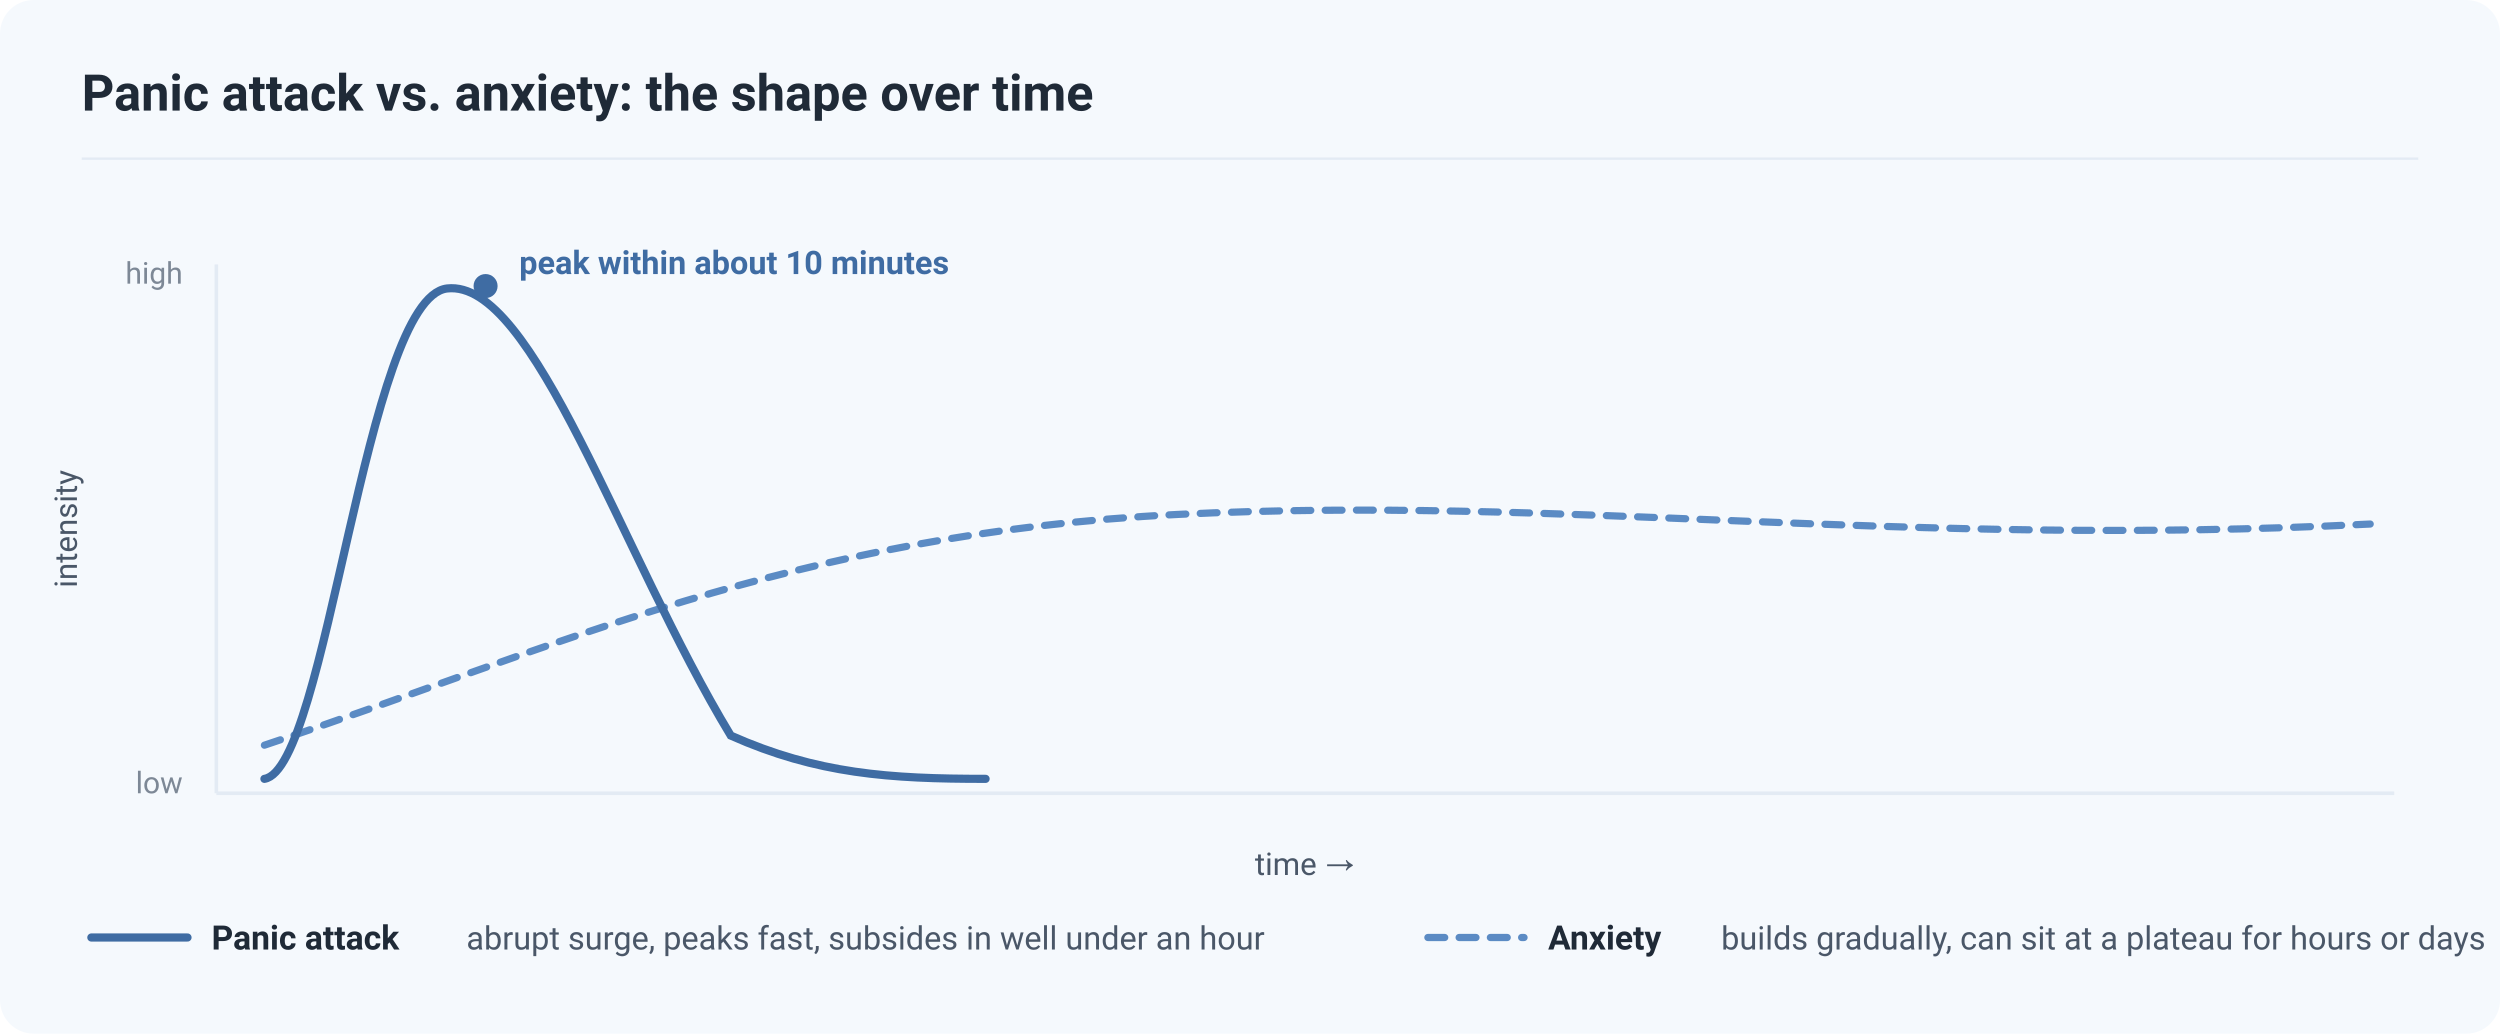
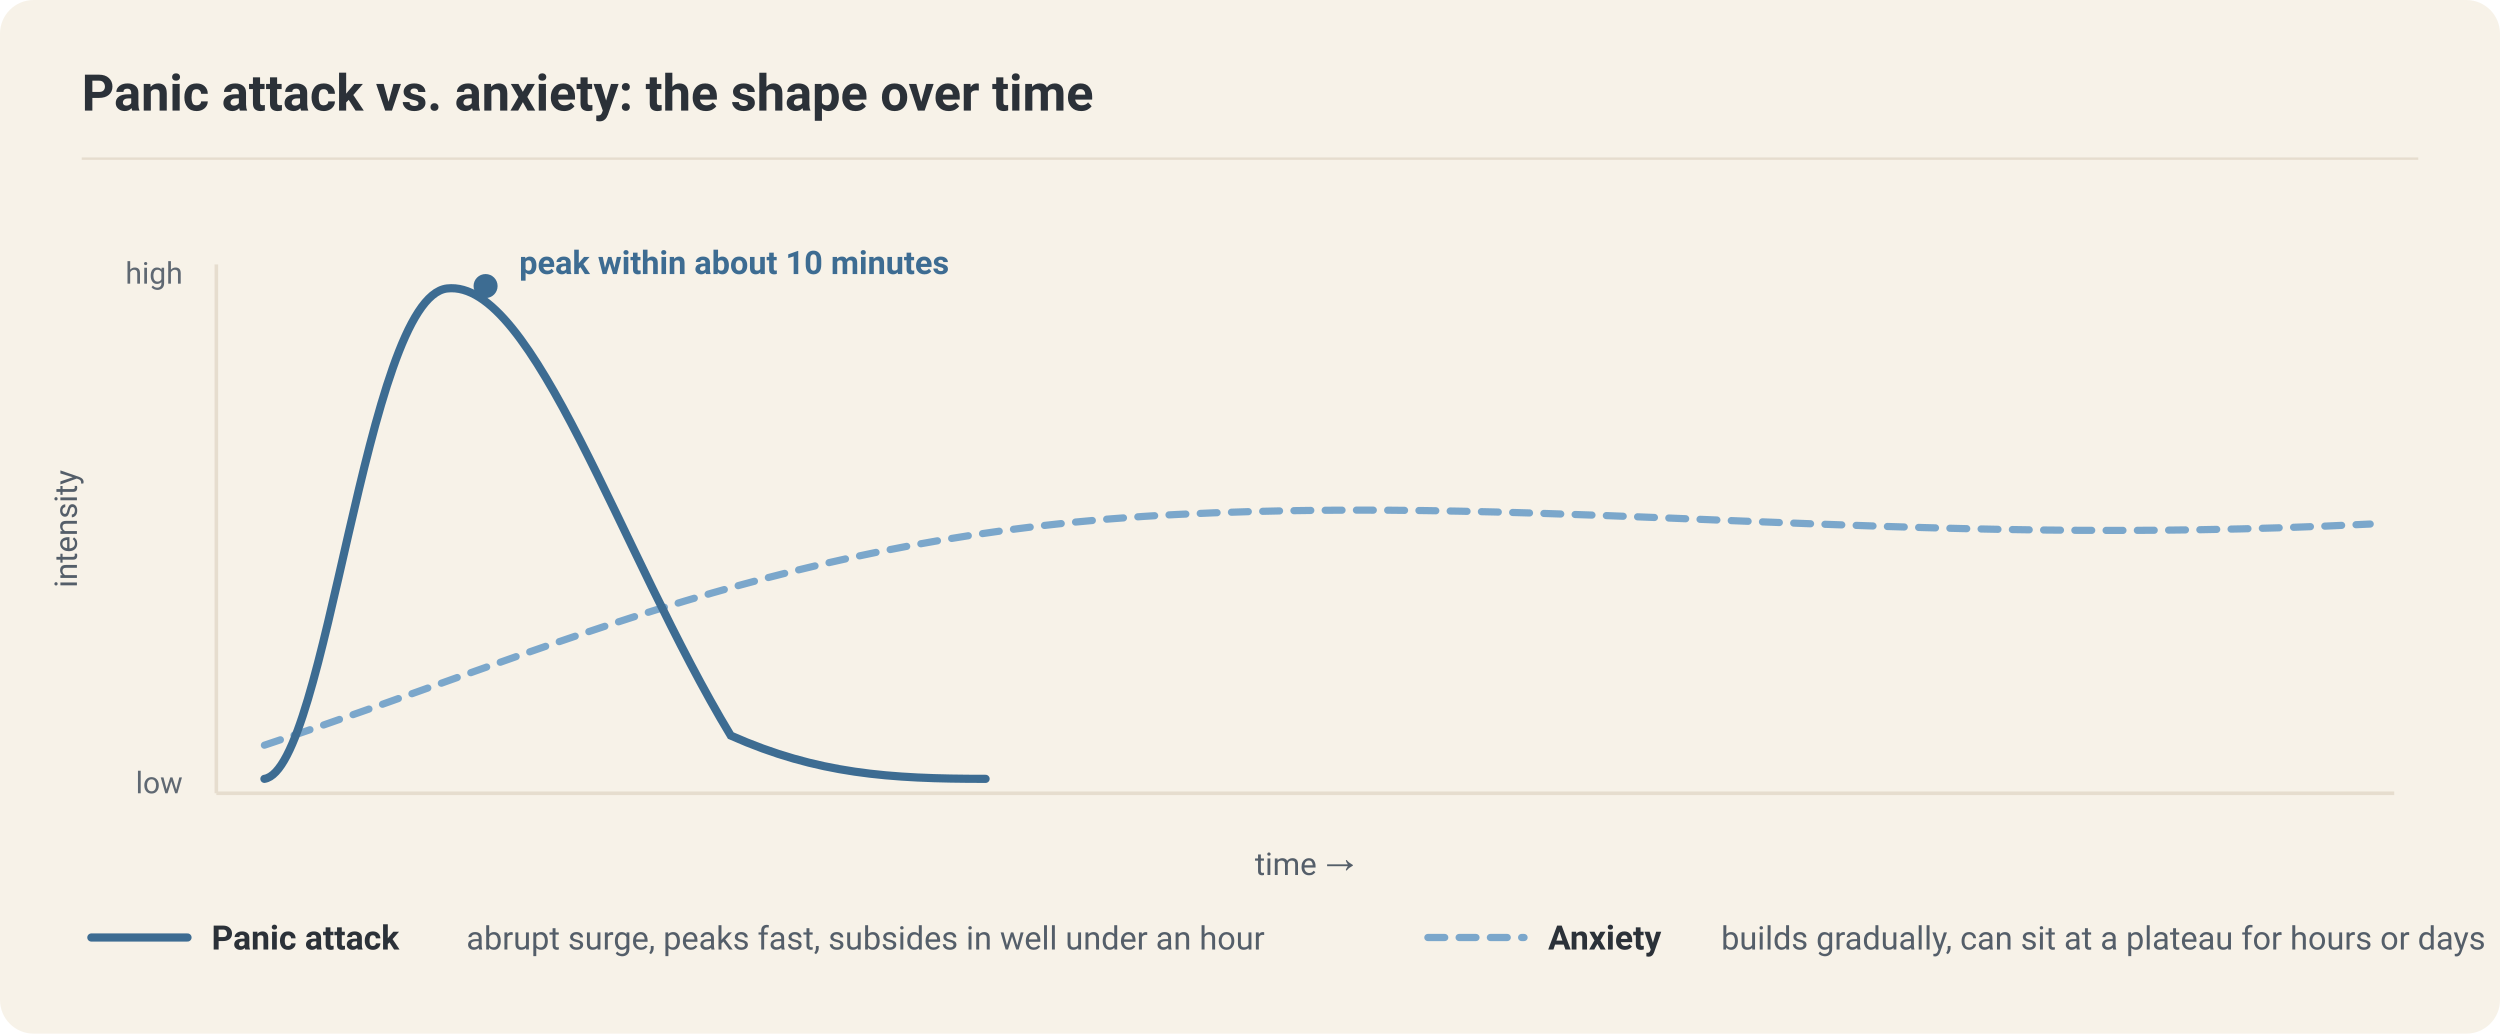
<svg xmlns="http://www.w3.org/2000/svg" viewBox="0 0 1040 430" width="1040" height="430" role="img" aria-labelledby="t d" font-family="-apple-system,BlinkMacSystemFont,'Segoe UI',Roboto,Helvetica,Arial,sans-serif">
-   <rect width="1040" height="430" rx="14" fill="#f5f9fd" />
-   <text x="34" y="46" font-size="21" font-weight="700" fill="#1f2a37">Panic attack vs. anxiety: the shape over time</text>
-   <line x1="34" y1="66" x2="1006" y2="66" stroke="#e3ebf4" />
-   <line x1="90" y1="110" x2="90" y2="330" stroke="#e3ebf4" stroke-width="1.5" />
-   <line x1="90" y1="330" x2="996" y2="330" stroke="#e3ebf4" stroke-width="1.5" />
-   <text x="76" y="118" font-size="12.5" fill="#7d8896" text-anchor="end">high</text>
-   <text x="76" y="330" font-size="12.5" fill="#7d8896" text-anchor="end">low</text>
-   <text x="32" y="220" font-size="13" fill="#4a5768" transform="rotate(-90 32 220)" text-anchor="middle">intensity</text>
-   <text x="543" y="364" font-size="13" fill="#4a5768" text-anchor="middle">time →</text>
-   <path d="M110 310 C 230 270, 330 222, 490 214 C 650 206, 790 228, 986 218" fill="none" stroke="#5b8bc4" stroke-width="3" stroke-linecap="round" stroke-dasharray="7 6" />
-   <path d="M110 324 C 136 320, 152 124, 186 120 C 222 116, 258 230, 304 306 C 340 322, 370 324, 410 324" fill="none" stroke="#3f6ca3" stroke-width="3.4" stroke-linecap="round" />
-   <circle cx="202" cy="119" r="5" fill="#3f6ca3" />
-   <text x="216" y="114" font-size="13.5" font-weight="700" fill="#3f6ca3">peak within about 10 minutes</text>
-   <line x1="38" y1="390" x2="78" y2="390" stroke="#3f6ca3" stroke-width="3.4" stroke-linecap="round" />
-   <text x="88" y="395" font-size="14" fill="#1f2a37" font-weight="600">Panic attack</text>
-   <text x="194" y="395" font-size="13.5" fill="#4a5768">abrupt surge, peaks fast, subsides in well under an hour</text>
-   <line x1="594" y1="390" x2="634" y2="390" stroke="#5b8bc4" stroke-width="3" stroke-linecap="round" stroke-dasharray="7 6" />
-   <text x="644" y="395" font-size="14" fill="#1f2a37" font-weight="600">Anxiety</text>
-   <text x="716" y="395" font-size="13.5" fill="#4a5768">builds gradually, can sit at a plateau for hours or days</text>
+   <rect width="1040" height="430" rx="14" fill="#f7f2e8" />
+   <text x="34" y="46" font-size="21" font-weight="700" fill="#2b3138">Panic attack vs. anxiety: the shape over time</text>
+   <line x1="34" y1="66" x2="1006" y2="66" stroke="#e6ddce" />
+   <line x1="90" y1="110" x2="90" y2="330" stroke="#e6ddce" stroke-width="1.5" />
+   <line x1="90" y1="330" x2="996" y2="330" stroke="#e6ddce" stroke-width="1.5" />
+   <text x="76" y="118" font-size="12.5" fill="#5f6872" text-anchor="end">high</text>
+   <text x="76" y="330" font-size="12.5" fill="#5f6872" text-anchor="end">low</text>
+   <text x="32" y="220" font-size="13" fill="#545e69" transform="rotate(-90 32 220)" text-anchor="middle">intensity</text>
+   <text x="543" y="364" font-size="13" fill="#545e69" text-anchor="middle">time →</text>
+   <path d="M110 310 C 230 270, 330 222, 490 214 C 650 206, 790 228, 986 218" fill="none" stroke="#7ba7cb" stroke-width="3" stroke-linecap="round" stroke-dasharray="7 6" />
+   <path d="M110 324 C 136 320, 152 124, 186 120 C 222 116, 258 230, 304 306 C 340 322, 370 324, 410 324" fill="none" stroke="#3d6c92" stroke-width="3.4" stroke-linecap="round" />
+   <circle cx="202" cy="119" r="5" fill="#3d6c92" />
+   <text x="216" y="114" font-size="13.5" font-weight="700" fill="#3d6c92">peak within about 10 minutes</text>
+   <line x1="38" y1="390" x2="78" y2="390" stroke="#3d6c92" stroke-width="3.4" stroke-linecap="round" />
+   <text x="88" y="395" font-size="14" fill="#2b3138" font-weight="600">Panic attack</text>
+   <text x="194" y="395" font-size="13.5" fill="#545e69">abrupt surge, peaks fast, subsides in well under an hour</text>
+   <line x1="594" y1="390" x2="634" y2="390" stroke="#7ba7cb" stroke-width="3" stroke-linecap="round" stroke-dasharray="7 6" />
+   <text x="644" y="395" font-size="14" fill="#2b3138" font-weight="600">Anxiety</text>
+   <text x="716" y="395" font-size="13.5" fill="#545e69">builds gradually, can sit at a plateau for hours or days</text>
</svg>
